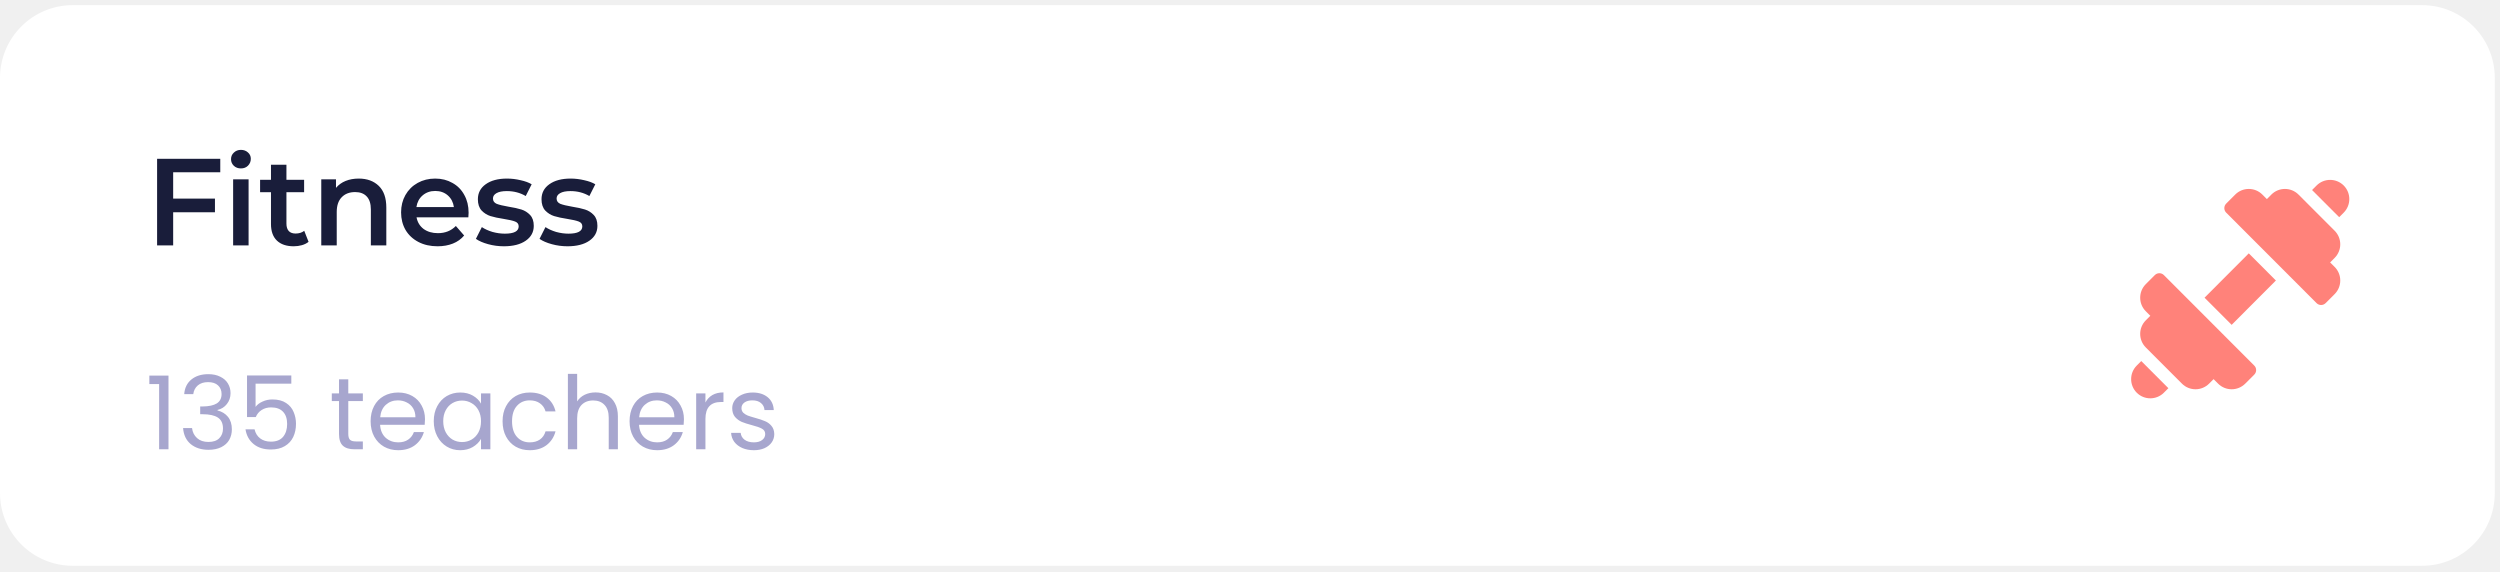
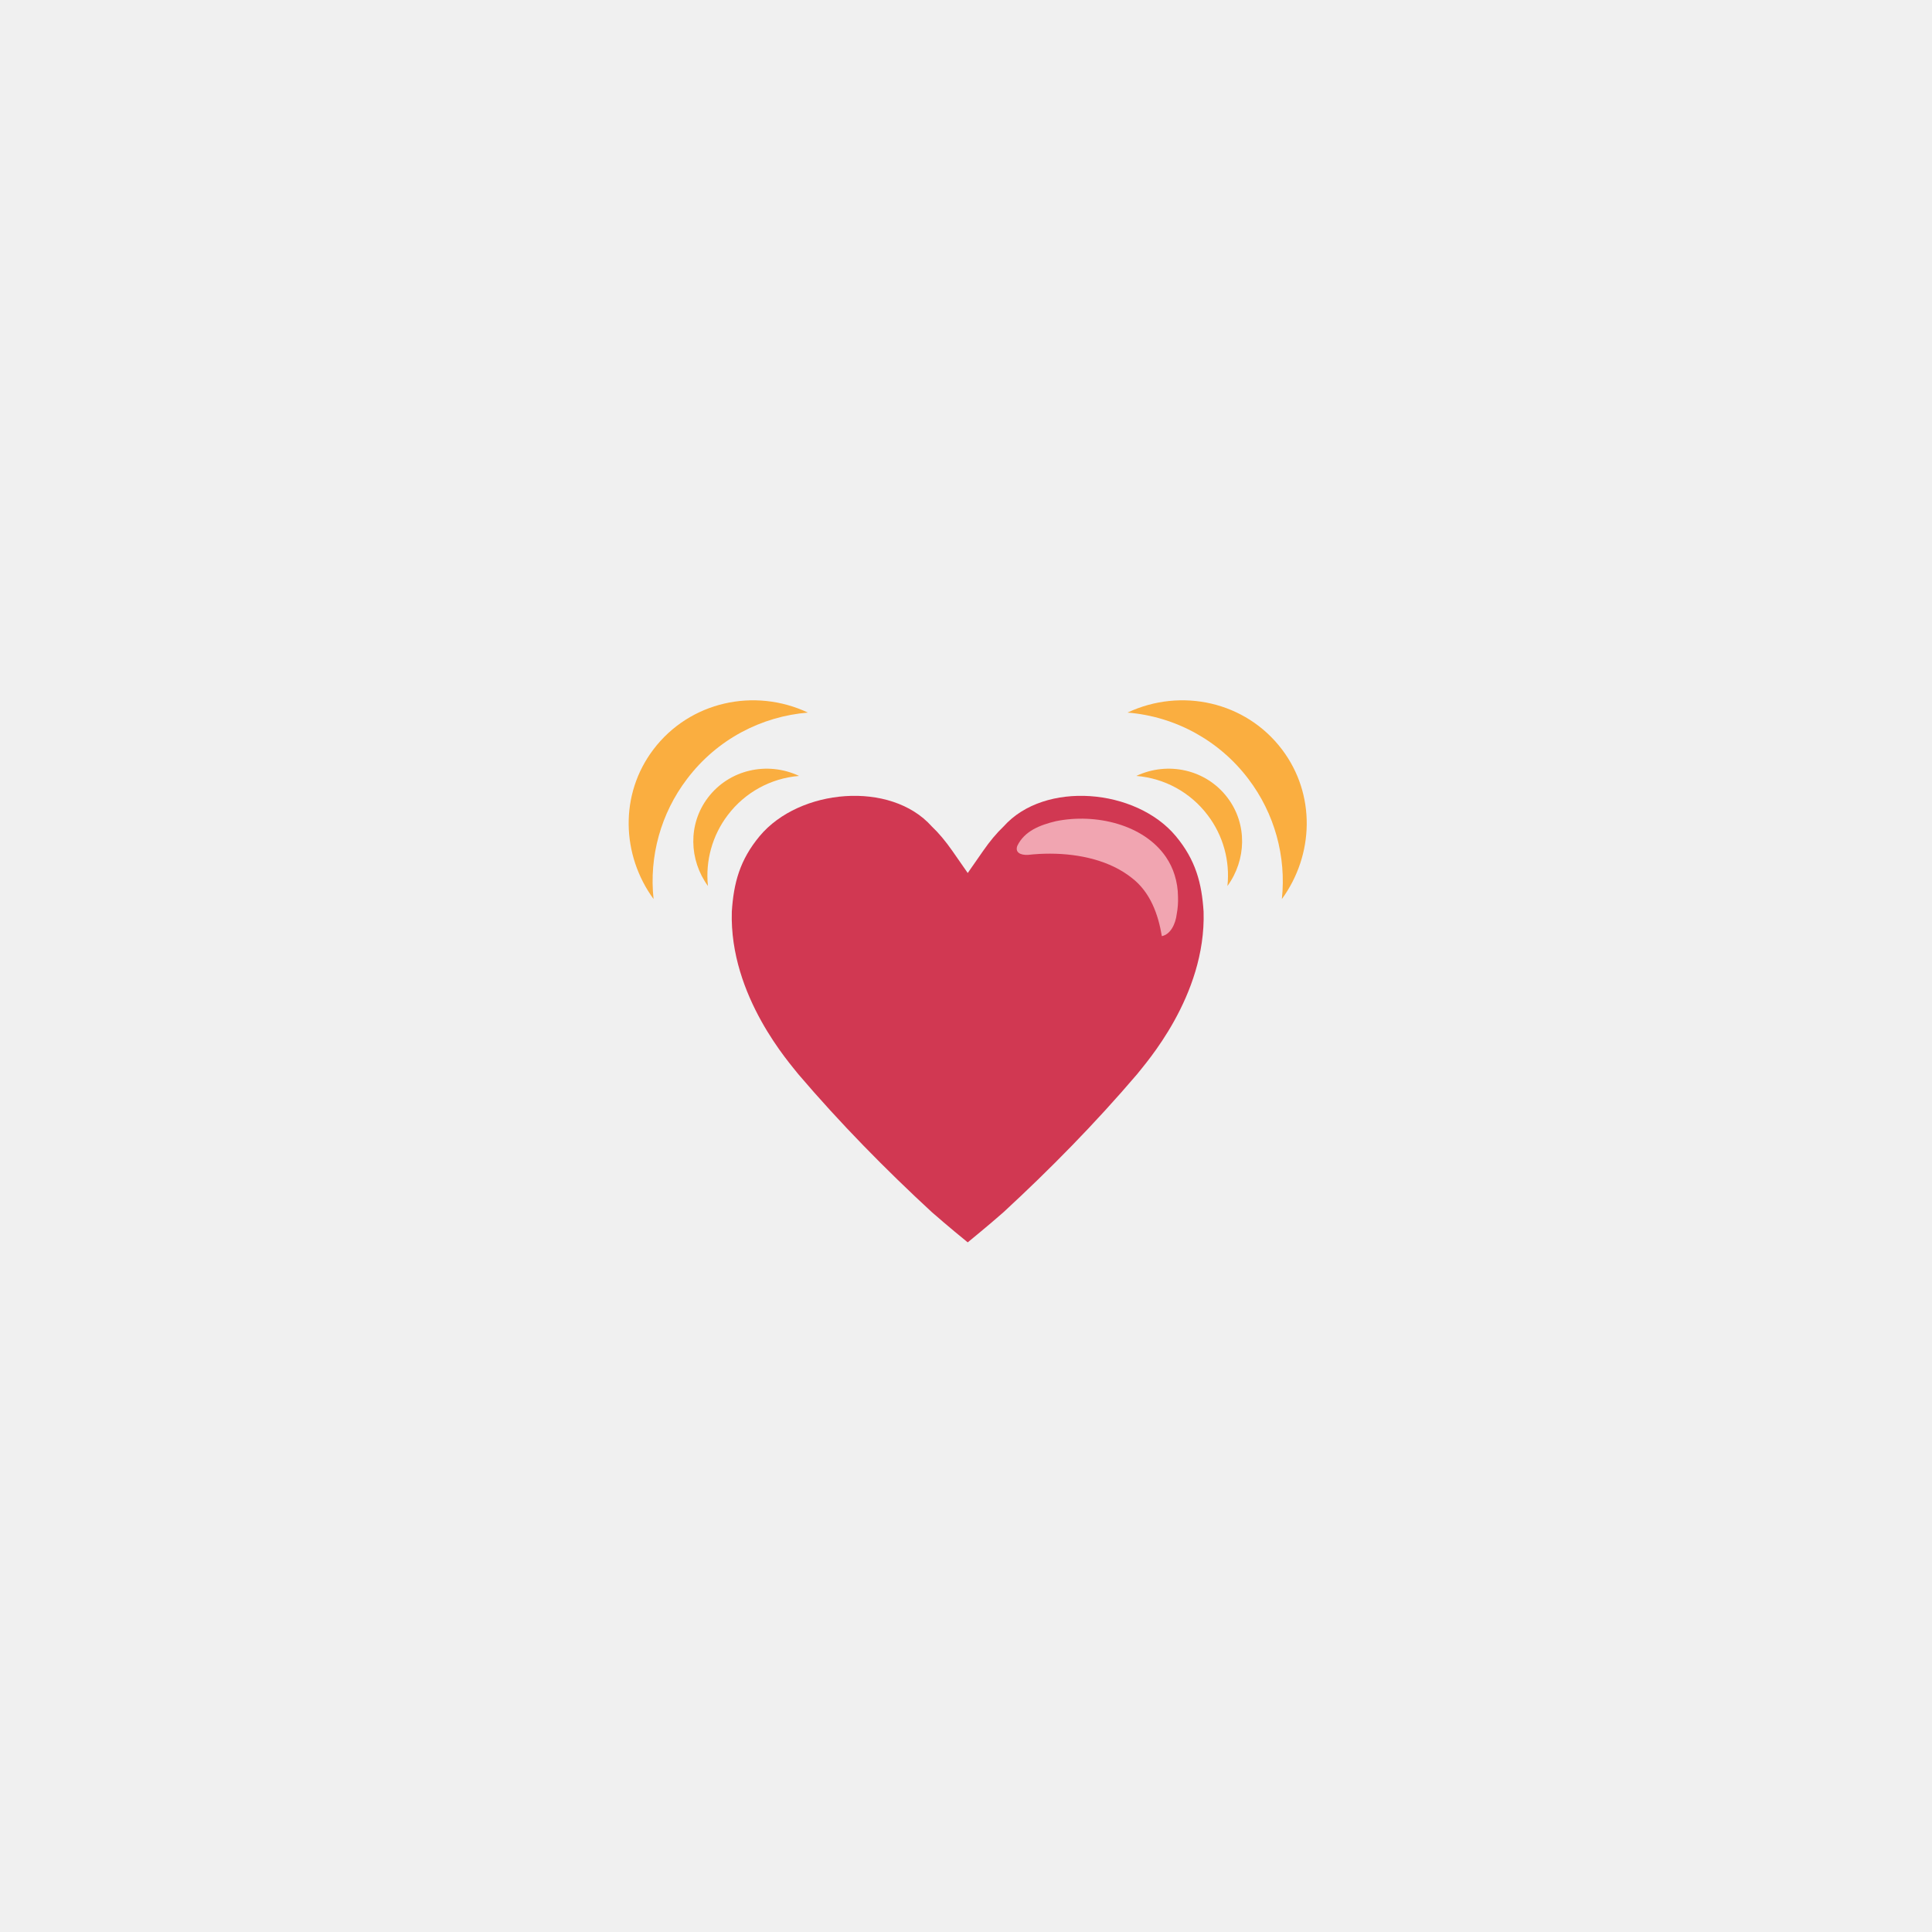
- <svg xmlns="http://www.w3.org/2000/svg" width="302" height="69" viewBox="0 0 302 69" fill="none">
-   <path d="M292.585 0.622H8.786C3.934 0.622 0 4.559 0 9.417V59.551C0 64.408 3.934 68.346 8.786 68.346H292.585C297.437 68.346 301.371 64.408 301.371 59.551V9.417C301.371 4.559 297.437 0.622 292.585 0.622Z" fill="white" />
-   <path d="M20.918 20.81V23.995H25.967V25.639H20.918V29.647H18.977V19.18H26.609V20.81H20.918ZM28.162 21.662H30.029V29.647H28.162V21.662ZM29.103 20.346C28.764 20.346 28.481 20.242 28.252 20.032C28.023 19.813 27.908 19.544 27.908 19.225C27.908 18.906 28.023 18.642 28.252 18.433C28.481 18.213 28.764 18.104 29.103 18.104C29.442 18.104 29.725 18.208 29.954 18.418C30.183 18.617 30.298 18.871 30.298 19.18C30.298 19.509 30.183 19.788 29.954 20.017C29.735 20.236 29.451 20.346 29.103 20.346ZM37.274 29.213C37.055 29.392 36.786 29.527 36.468 29.617C36.159 29.706 35.83 29.751 35.482 29.751C34.606 29.751 33.928 29.522 33.45 29.063C32.973 28.605 32.734 27.937 32.734 27.06V23.217H31.419V21.722H32.734V19.898H34.601V21.722H36.737V23.217H34.601V27.015C34.601 27.404 34.695 27.703 34.885 27.912C35.074 28.112 35.347 28.211 35.706 28.211C36.124 28.211 36.473 28.101 36.752 27.882L37.274 29.213ZM43.336 21.572C44.342 21.572 45.148 21.866 45.756 22.455C46.363 23.043 46.667 23.915 46.667 25.071V29.647H44.8V25.31C44.8 24.613 44.636 24.09 44.307 23.741C43.978 23.382 43.51 23.202 42.903 23.202C42.216 23.202 41.673 23.412 41.275 23.83C40.877 24.239 40.677 24.832 40.677 25.61V29.647H38.81V21.662H40.588V22.694C40.896 22.325 41.285 22.046 41.753 21.857C42.221 21.667 42.749 21.572 43.336 21.572ZM56.607 25.699C56.607 25.828 56.597 26.013 56.577 26.252H50.318C50.428 26.841 50.712 27.309 51.17 27.658C51.638 27.997 52.215 28.166 52.902 28.166C53.779 28.166 54.501 27.877 55.068 27.299L56.069 28.45C55.71 28.879 55.257 29.203 54.71 29.422C54.162 29.641 53.545 29.751 52.858 29.751C51.981 29.751 51.209 29.577 50.542 29.228C49.875 28.879 49.357 28.396 48.989 27.777C48.63 27.15 48.451 26.442 48.451 25.654C48.451 24.877 48.626 24.179 48.974 23.561C49.332 22.933 49.825 22.445 50.453 22.096C51.08 21.747 51.787 21.572 52.574 21.572C53.35 21.572 54.042 21.747 54.65 22.096C55.267 22.434 55.745 22.918 56.084 23.546C56.432 24.164 56.607 24.882 56.607 25.699ZM52.574 23.068C51.976 23.068 51.468 23.247 51.05 23.606C50.642 23.955 50.393 24.423 50.303 25.011H54.829C54.749 24.433 54.505 23.965 54.097 23.606C53.689 23.247 53.181 23.068 52.574 23.068ZM60.865 29.751C60.217 29.751 59.585 29.667 58.968 29.497C58.35 29.327 57.857 29.114 57.489 28.854L58.206 27.434C58.564 27.673 58.993 27.867 59.49 28.017C59.998 28.157 60.496 28.226 60.984 28.226C62.099 28.226 62.657 27.932 62.657 27.344C62.657 27.065 62.513 26.871 62.224 26.761C61.945 26.651 61.492 26.546 60.865 26.447C60.207 26.347 59.67 26.232 59.252 26.103C58.843 25.974 58.485 25.749 58.176 25.43C57.877 25.101 57.728 24.647 57.728 24.069C57.728 23.312 58.042 22.709 58.669 22.26C59.306 21.802 60.163 21.572 61.238 21.572C61.786 21.572 62.334 21.637 62.881 21.767C63.429 21.886 63.877 22.051 64.225 22.26L63.508 23.681C62.831 23.282 62.07 23.083 61.223 23.083C60.675 23.083 60.257 23.167 59.968 23.337C59.69 23.496 59.55 23.711 59.55 23.98C59.55 24.279 59.7 24.493 59.998 24.623C60.307 24.742 60.78 24.857 61.417 24.966C62.055 25.066 62.578 25.181 62.986 25.31C63.394 25.44 63.742 25.66 64.031 25.968C64.33 26.277 64.479 26.716 64.479 27.284C64.479 28.032 64.156 28.63 63.508 29.078C62.861 29.527 61.98 29.751 60.865 29.751ZM68.552 29.751C67.905 29.751 67.272 29.667 66.655 29.497C66.037 29.327 65.545 29.114 65.176 28.854L65.893 27.434C66.252 27.673 66.68 27.867 67.178 28.017C67.686 28.157 68.183 28.226 68.671 28.226C69.787 28.226 70.344 27.932 70.344 27.344C70.344 27.065 70.2 26.871 69.911 26.761C69.632 26.651 69.179 26.546 68.552 26.447C67.895 26.347 67.357 26.232 66.939 26.103C66.53 25.974 66.172 25.749 65.863 25.43C65.564 25.101 65.415 24.647 65.415 24.069C65.415 23.312 65.729 22.709 66.356 22.26C66.993 21.802 67.85 21.572 68.925 21.572C69.473 21.572 70.021 21.637 70.568 21.767C71.116 21.886 71.564 22.051 71.913 22.26L71.196 23.681C70.519 23.282 69.757 23.083 68.91 23.083C68.363 23.083 67.944 23.167 67.656 23.337C67.377 23.496 67.237 23.711 67.237 23.98C67.237 24.279 67.387 24.493 67.686 24.623C67.994 24.742 68.467 24.857 69.105 24.966C69.742 25.066 70.265 25.181 70.673 25.31C71.081 25.44 71.43 25.66 71.719 25.968C72.017 26.277 72.167 26.716 72.167 27.284C72.167 28.032 71.843 28.63 71.196 29.078C70.548 29.527 69.667 29.751 68.552 29.751Z" fill="#191D3A" />
-   <path d="M18.041 46.394V45.371H20.354V54.274H19.222V46.394H18.041ZM22.252 47.612C22.309 46.857 22.6 46.266 23.125 45.839C23.65 45.413 24.331 45.199 25.167 45.199C25.725 45.199 26.204 45.302 26.606 45.507C27.016 45.704 27.324 45.975 27.529 46.32C27.742 46.664 27.849 47.054 27.849 47.489C27.849 47.999 27.701 48.438 27.406 48.807C27.119 49.176 26.742 49.415 26.274 49.521V49.583C26.807 49.714 27.23 49.972 27.541 50.358C27.853 50.745 28.009 51.249 28.009 51.873C28.009 52.341 27.902 52.764 27.689 53.141C27.476 53.511 27.156 53.802 26.729 54.016C26.303 54.229 25.79 54.336 25.192 54.336C24.322 54.336 23.609 54.11 23.051 53.658C22.494 53.198 22.182 52.55 22.116 51.713H23.199C23.256 52.205 23.457 52.607 23.802 52.92C24.146 53.232 24.605 53.388 25.179 53.388C25.753 53.388 26.188 53.24 26.483 52.944C26.787 52.641 26.938 52.25 26.938 51.775C26.938 51.159 26.733 50.715 26.323 50.445C25.913 50.174 25.294 50.038 24.466 50.038H24.183V49.102H24.478C25.233 49.094 25.803 48.971 26.188 48.733C26.573 48.487 26.766 48.109 26.766 47.6C26.766 47.165 26.623 46.816 26.336 46.553C26.057 46.291 25.655 46.16 25.13 46.16C24.622 46.16 24.212 46.291 23.9 46.553C23.588 46.816 23.404 47.169 23.346 47.612H22.252ZM35.191 46.344H30.873V49.152C31.062 48.889 31.34 48.676 31.709 48.511C32.078 48.339 32.476 48.253 32.903 48.253C33.583 48.253 34.137 48.396 34.563 48.684C34.99 48.963 35.293 49.328 35.474 49.78C35.662 50.223 35.756 50.695 35.756 51.196C35.756 51.787 35.646 52.316 35.424 52.784C35.203 53.252 34.863 53.621 34.403 53.892C33.952 54.163 33.391 54.299 32.718 54.299C31.857 54.299 31.16 54.077 30.627 53.634C30.094 53.191 29.77 52.599 29.655 51.861H30.75C30.857 52.329 31.082 52.694 31.427 52.957C31.771 53.219 32.206 53.351 32.73 53.351C33.378 53.351 33.866 53.158 34.194 52.772C34.522 52.378 34.686 51.861 34.686 51.22C34.686 50.58 34.522 50.087 34.194 49.743C33.866 49.39 33.382 49.213 32.743 49.213C32.308 49.213 31.927 49.32 31.599 49.533C31.279 49.738 31.045 50.022 30.898 50.383H29.84V45.359H35.191V46.344ZM42.073 48.45V52.427C42.073 52.755 42.143 52.989 42.282 53.129C42.422 53.26 42.664 53.326 43.008 53.326H43.832V54.274H42.824C42.2 54.274 41.733 54.131 41.421 53.843C41.11 53.556 40.954 53.084 40.954 52.427V48.45H40.081V47.526H40.954V45.827H42.073V47.526H43.832V48.45H42.073ZM51.339 50.642C51.339 50.855 51.327 51.081 51.302 51.319H45.914C45.955 51.984 46.181 52.505 46.591 52.883C47.009 53.252 47.514 53.437 48.104 53.437C48.588 53.437 48.99 53.326 49.309 53.104C49.637 52.875 49.867 52.571 49.998 52.193H51.204C51.023 52.841 50.663 53.371 50.121 53.782C49.58 54.184 48.907 54.385 48.104 54.385C47.464 54.385 46.89 54.242 46.382 53.954C45.882 53.666 45.488 53.26 45.201 52.735C44.914 52.201 44.77 51.585 44.77 50.888C44.77 50.19 44.91 49.578 45.189 49.053C45.467 48.528 45.857 48.125 46.357 47.846C46.866 47.559 47.448 47.416 48.104 47.416C48.744 47.416 49.309 47.555 49.801 47.834C50.294 48.113 50.671 48.499 50.933 48.992C51.204 49.476 51.339 50.026 51.339 50.642ZM50.183 50.408C50.183 49.981 50.088 49.615 49.9 49.312C49.711 48.999 49.453 48.766 49.125 48.61C48.805 48.445 48.448 48.364 48.055 48.364C47.489 48.364 47.005 48.544 46.603 48.905C46.21 49.267 45.984 49.767 45.927 50.408H50.183ZM52.398 50.876C52.398 50.186 52.538 49.583 52.817 49.066C53.095 48.54 53.477 48.134 53.961 47.846C54.453 47.559 54.998 47.416 55.597 47.416C56.187 47.416 56.7 47.543 57.134 47.797C57.569 48.051 57.893 48.371 58.106 48.758V47.526H59.238V54.274H58.106V53.018C57.885 53.412 57.552 53.74 57.11 54.003C56.675 54.257 56.166 54.385 55.584 54.385C54.986 54.385 54.444 54.237 53.961 53.942C53.477 53.646 53.095 53.232 52.817 52.698C52.538 52.164 52.398 51.557 52.398 50.876ZM58.106 50.888C58.106 50.379 58.003 49.935 57.798 49.558C57.593 49.181 57.315 48.893 56.962 48.696C56.617 48.491 56.236 48.388 55.818 48.388C55.4 48.388 55.018 48.487 54.674 48.684C54.33 48.881 54.055 49.168 53.85 49.546C53.645 49.923 53.542 50.366 53.542 50.876C53.542 51.393 53.645 51.844 53.85 52.23C54.055 52.607 54.33 52.899 54.674 53.104C55.018 53.301 55.4 53.4 55.818 53.4C56.236 53.4 56.617 53.301 56.962 53.104C57.315 52.899 57.593 52.607 57.798 52.23C58.003 51.844 58.106 51.397 58.106 50.888ZM60.711 50.888C60.711 50.19 60.85 49.583 61.129 49.066C61.408 48.54 61.794 48.134 62.285 47.846C62.786 47.559 63.356 47.416 63.995 47.416C64.824 47.416 65.504 47.617 66.037 48.019C66.579 48.421 66.935 48.979 67.107 49.694H65.902C65.787 49.283 65.562 48.959 65.225 48.721C64.897 48.482 64.487 48.364 63.995 48.364C63.356 48.364 62.839 48.585 62.445 49.029C62.052 49.464 61.855 50.083 61.855 50.888C61.855 51.701 62.052 52.329 62.445 52.772C62.839 53.215 63.356 53.437 63.995 53.437C64.487 53.437 64.897 53.322 65.225 53.092C65.553 52.862 65.779 52.533 65.902 52.107H67.107C66.927 52.797 66.566 53.351 66.025 53.769C65.484 54.18 64.807 54.385 63.995 54.385C63.356 54.385 62.786 54.242 62.285 53.954C61.794 53.666 61.408 53.26 61.129 52.735C60.85 52.21 60.711 51.594 60.711 50.888ZM71.947 47.403C72.455 47.403 72.915 47.514 73.325 47.736C73.735 47.949 74.054 48.273 74.284 48.708C74.522 49.144 74.641 49.673 74.641 50.297V54.274H73.534V50.457C73.534 49.784 73.366 49.27 73.029 48.918C72.693 48.556 72.234 48.376 71.652 48.376C71.061 48.376 70.59 48.561 70.237 48.93C69.893 49.299 69.72 49.837 69.72 50.543V54.274H68.601V45.162H69.72V48.487C69.942 48.142 70.245 47.876 70.631 47.686C71.024 47.497 71.463 47.403 71.947 47.403ZM82.62 50.642C82.62 50.855 82.607 51.081 82.583 51.319H77.195C77.236 51.984 77.462 52.505 77.872 52.883C78.29 53.252 78.794 53.437 79.385 53.437C79.868 53.437 80.27 53.326 80.59 53.104C80.918 52.875 81.148 52.571 81.279 52.193H82.484C82.304 52.841 81.943 53.371 81.402 53.782C80.861 54.184 80.188 54.385 79.385 54.385C78.745 54.385 78.171 54.242 77.662 53.954C77.162 53.666 76.769 53.26 76.482 52.735C76.195 52.201 76.051 51.585 76.051 50.888C76.051 50.19 76.191 49.578 76.469 49.053C76.748 48.528 77.138 48.125 77.638 47.846C78.146 47.559 78.729 47.416 79.385 47.416C80.024 47.416 80.59 47.555 81.082 47.834C81.574 48.113 81.951 48.499 82.214 48.992C82.484 49.476 82.62 50.026 82.62 50.642ZM81.463 50.408C81.463 49.981 81.369 49.615 81.18 49.312C80.992 48.999 80.734 48.766 80.406 48.61C80.086 48.445 79.729 48.364 79.335 48.364C78.769 48.364 78.286 48.544 77.884 48.905C77.49 49.267 77.265 49.767 77.207 50.408H81.463ZM85.217 48.622C85.413 48.236 85.692 47.937 86.053 47.723C86.422 47.51 86.869 47.403 87.394 47.403V48.561H87.099C85.844 48.561 85.217 49.242 85.217 50.605V54.274H84.097V47.526H85.217V48.622ZM91.072 54.385C90.555 54.385 90.092 54.299 89.682 54.126C89.273 53.946 88.948 53.7 88.71 53.388C88.473 53.067 88.341 52.702 88.317 52.292H89.473C89.506 52.629 89.662 52.903 89.94 53.117C90.228 53.33 90.601 53.437 91.06 53.437C91.487 53.437 91.822 53.343 92.068 53.154C92.314 52.965 92.437 52.727 92.437 52.439C92.437 52.144 92.306 51.927 92.044 51.787C91.782 51.639 91.376 51.496 90.826 51.356C90.326 51.225 89.916 51.093 89.596 50.962C89.285 50.822 89.014 50.621 88.784 50.358C88.563 50.087 88.452 49.735 88.452 49.299C88.452 48.955 88.555 48.639 88.76 48.351C88.965 48.064 89.256 47.839 89.633 47.674C90.011 47.502 90.441 47.416 90.924 47.416C91.671 47.416 92.274 47.605 92.733 47.982C93.192 48.359 93.438 48.876 93.471 49.533H92.351C92.327 49.181 92.183 48.898 91.921 48.684C91.667 48.47 91.323 48.364 90.888 48.364C90.486 48.364 90.166 48.45 89.928 48.622C89.691 48.795 89.571 49.021 89.571 49.299C89.571 49.521 89.642 49.706 89.781 49.854C89.928 49.993 90.109 50.108 90.322 50.198C90.543 50.28 90.847 50.375 91.232 50.482C91.716 50.613 92.11 50.745 92.413 50.876C92.717 50.999 92.975 51.188 93.188 51.442C93.409 51.696 93.524 52.029 93.532 52.439C93.532 52.809 93.43 53.141 93.225 53.437C93.02 53.732 92.729 53.966 92.351 54.139C91.982 54.303 91.556 54.385 91.072 54.385Z" fill="#A7A6CE" />
-   <path d="M272.315 44.16C261.459 33.293 272.252 44.097 261.396 33.23C261.095 32.928 260.606 32.928 260.304 33.23L259.213 34.323C258.309 35.227 258.309 36.698 259.213 37.602L259.758 38.148L259.213 38.695C258.309 39.599 258.309 41.07 259.213 41.974L263.58 46.345C264.484 47.249 265.953 47.249 266.856 46.345L267.401 45.799L267.947 46.345C268.85 47.249 270.32 47.249 271.223 46.345L272.315 45.253C272.617 44.95 272.617 44.461 272.315 44.16Z" fill="#FF827A" />
-   <path d="M282.026 32.246L281.48 31.7L282.026 31.153C282.929 30.249 282.929 28.778 282.026 27.874L277.658 23.502C276.755 22.598 275.286 22.598 274.383 23.502L273.837 24.049L273.292 23.502C272.388 22.598 270.918 22.598 270.015 23.502L268.924 24.595C268.622 24.897 268.622 25.386 268.924 25.688L279.843 36.618C280.144 36.92 280.633 36.92 280.934 36.618L282.026 35.525C282.929 34.621 282.929 33.15 282.026 32.246Z" fill="#FF827A" />
-   <path d="M283.119 22.409C282.216 21.505 280.747 21.505 279.843 22.409L279.297 22.955L282.573 26.234L283.119 25.688C284.022 24.784 284.022 23.313 283.119 22.409Z" fill="#FF827A" />
-   <path d="M258.664 43.614L258.119 44.16C257.216 45.064 257.216 46.535 258.119 47.439C259.022 48.343 260.491 48.343 261.394 47.439L261.94 46.893L258.664 43.614Z" fill="#FF827A" />
-   <path d="M271.652 30.606L266.307 35.963L269.583 39.242L274.928 33.885L271.652 30.606Z" fill="#FF827A" />
+ <svg xmlns="http://www.w3.org/2000/svg" width="512" height="512" viewBox="0 0 512 512" style="color:currentColor" class="h-full w-full">
+   <rect width="512" height="512" x="0" y="0" rx="30" fill="transparent" stroke="transparent" stroke-width="0" stroke-opacity="100%" paint-order="stroke" />
+   <svg width="183px" height="183px" viewBox="0 0 64 64" fill="currentColor" x="164.5" y="164.5" role="img" style="display:inline-block;vertical-align:middle">
+     <g fill="currentColor">
+       <path fill="#d13852" d="M54.02 26.962c-.169-2.643-.734-4.79-2.576-7c-3.686-4.421-12.158-5.157-15.953-.901c-.66.626-1.284 1.38-1.911 2.281l-1.419 2.039l-1.419-2.039c-.629-.9-1.255-1.655-1.916-2.281c-3.792-4.256-12.265-3.521-15.951.901c-1.843 2.211-2.41 4.358-2.579 7c-.24 7.858 5.463 14.15 6.167 15.07c3.87 4.54 8.092 8.834 12.38 12.789c.776.68 1.446 1.243 2.116 1.804c.403.33.8.662 1.201.989c.399-.327.797-.659 1.196-.989c.673-.561 1.343-1.124 2.117-1.804c4.289-3.955 8.511-8.249 12.381-12.789c.706-.923 6.409-7.215 6.166-15.07" />
+       <path fill="#f1a5b1" d="M51.648 25.56a6.893 6.893 0 0 0-.313-1.997a6.222 6.222 0 0 0-.802-1.662c-2.042-3-6.489-4.081-10.206-3.321c-1.448.349-2.9.894-3.568 2.278c-.228.594.252.879.989.843c2.673-.299 5.632-.03 7.996 1.119c.589.288 1.139.63 1.643 1.032c1.696 1.313 2.429 3.356 2.764 5.381c.822-.166 1.273-1.155 1.378-2.036a7.185 7.185 0 0 0 .119-1.637" />
+       <g fill="#faae40">
+         <path d="M54.4 18.02a9.222 9.222 0 0 1 1.83 6.566c1.754-2.41 1.868-5.726.008-8.182c-1.981-2.625-5.528-3.396-8.453-2.02a9.198 9.198 0 0 1 6.615 3.637" />
+         <path d="M58.18 14.675a15.665 15.665 0 0 1 3.095 11.12c2.977-4.083 3.162-9.699.016-13.859c-3.369-4.454-9.37-5.753-14.321-3.423a15.625 15.625 0 0 1 11.21 6.162M9.915 18.02a9.257 9.257 0 0 0-1.832 6.566c-1.751-2.41-1.866-5.726-.006-8.182c1.984-2.625 5.527-3.396 8.454-2.02a9.204 9.204 0 0 0-6.616 3.637" />
+         <path d="M6.137 14.675a15.626 15.626 0 0 0-3.094 11.12c-2.976-4.083-3.169-9.699-.019-13.859c3.371-4.454 9.374-5.753 14.325-3.423c-4.256.352-8.389 2.426-11.212 6.162" />
+       </g>
+     </g>
+   </svg>
</svg>
